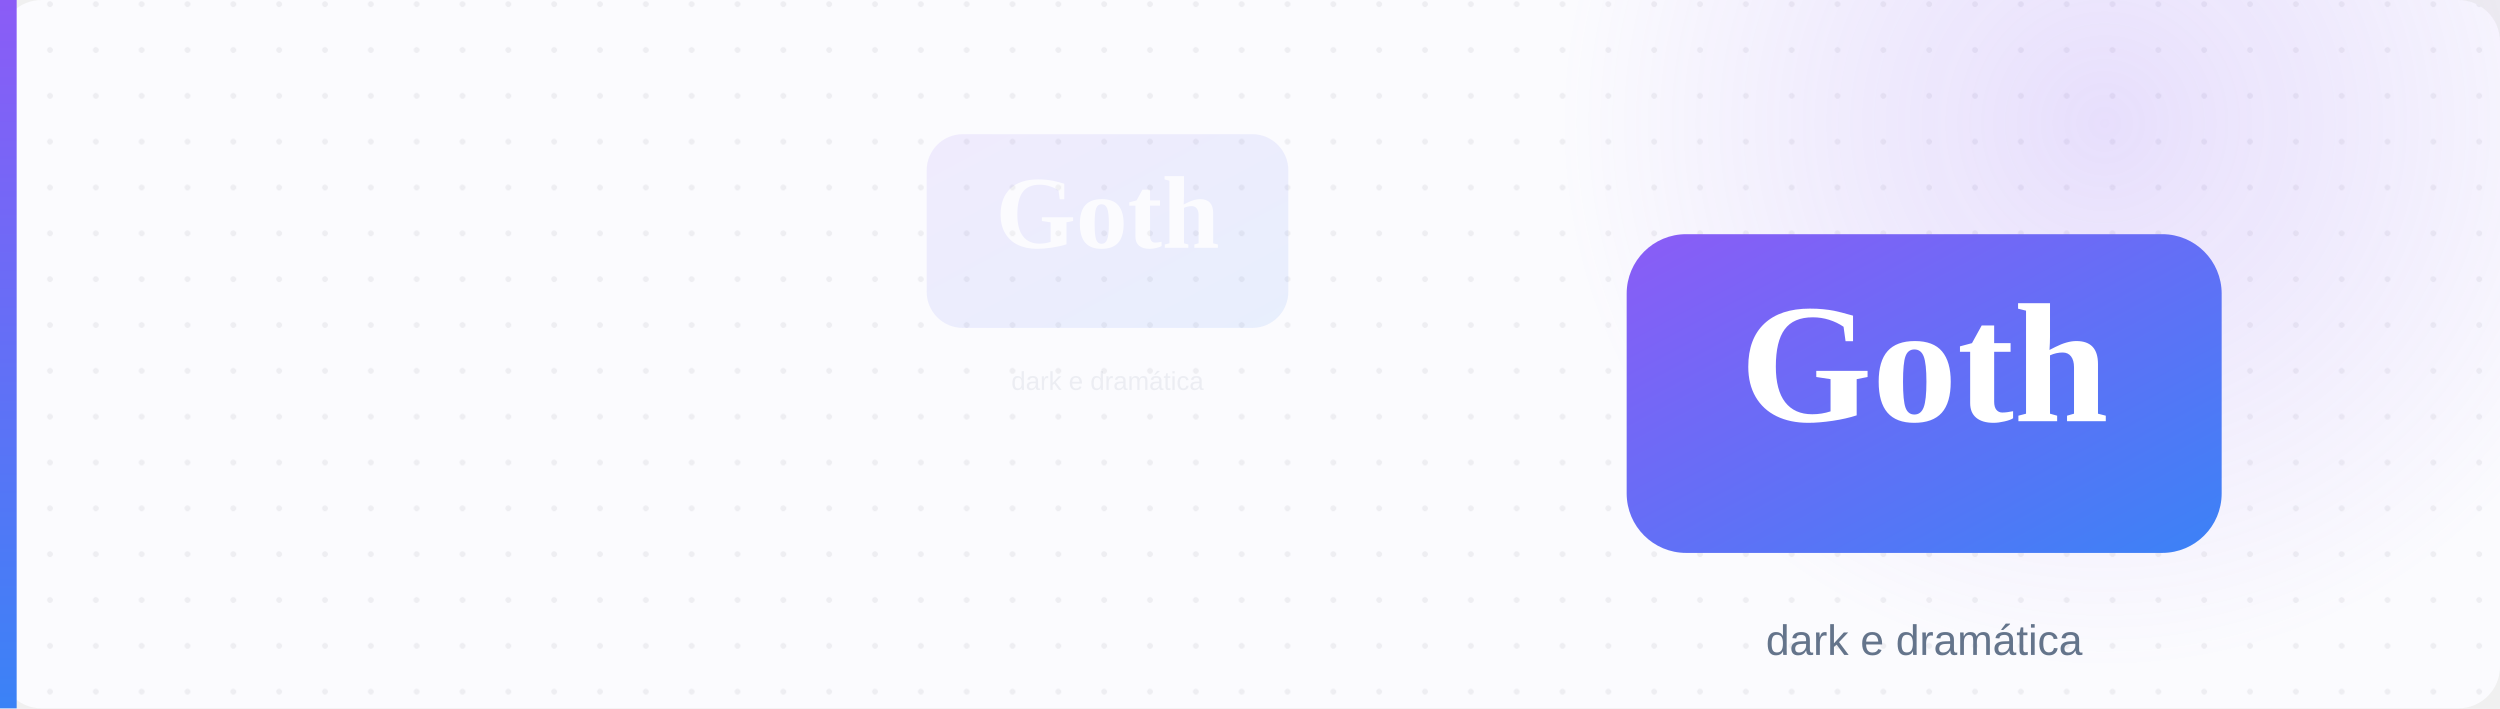
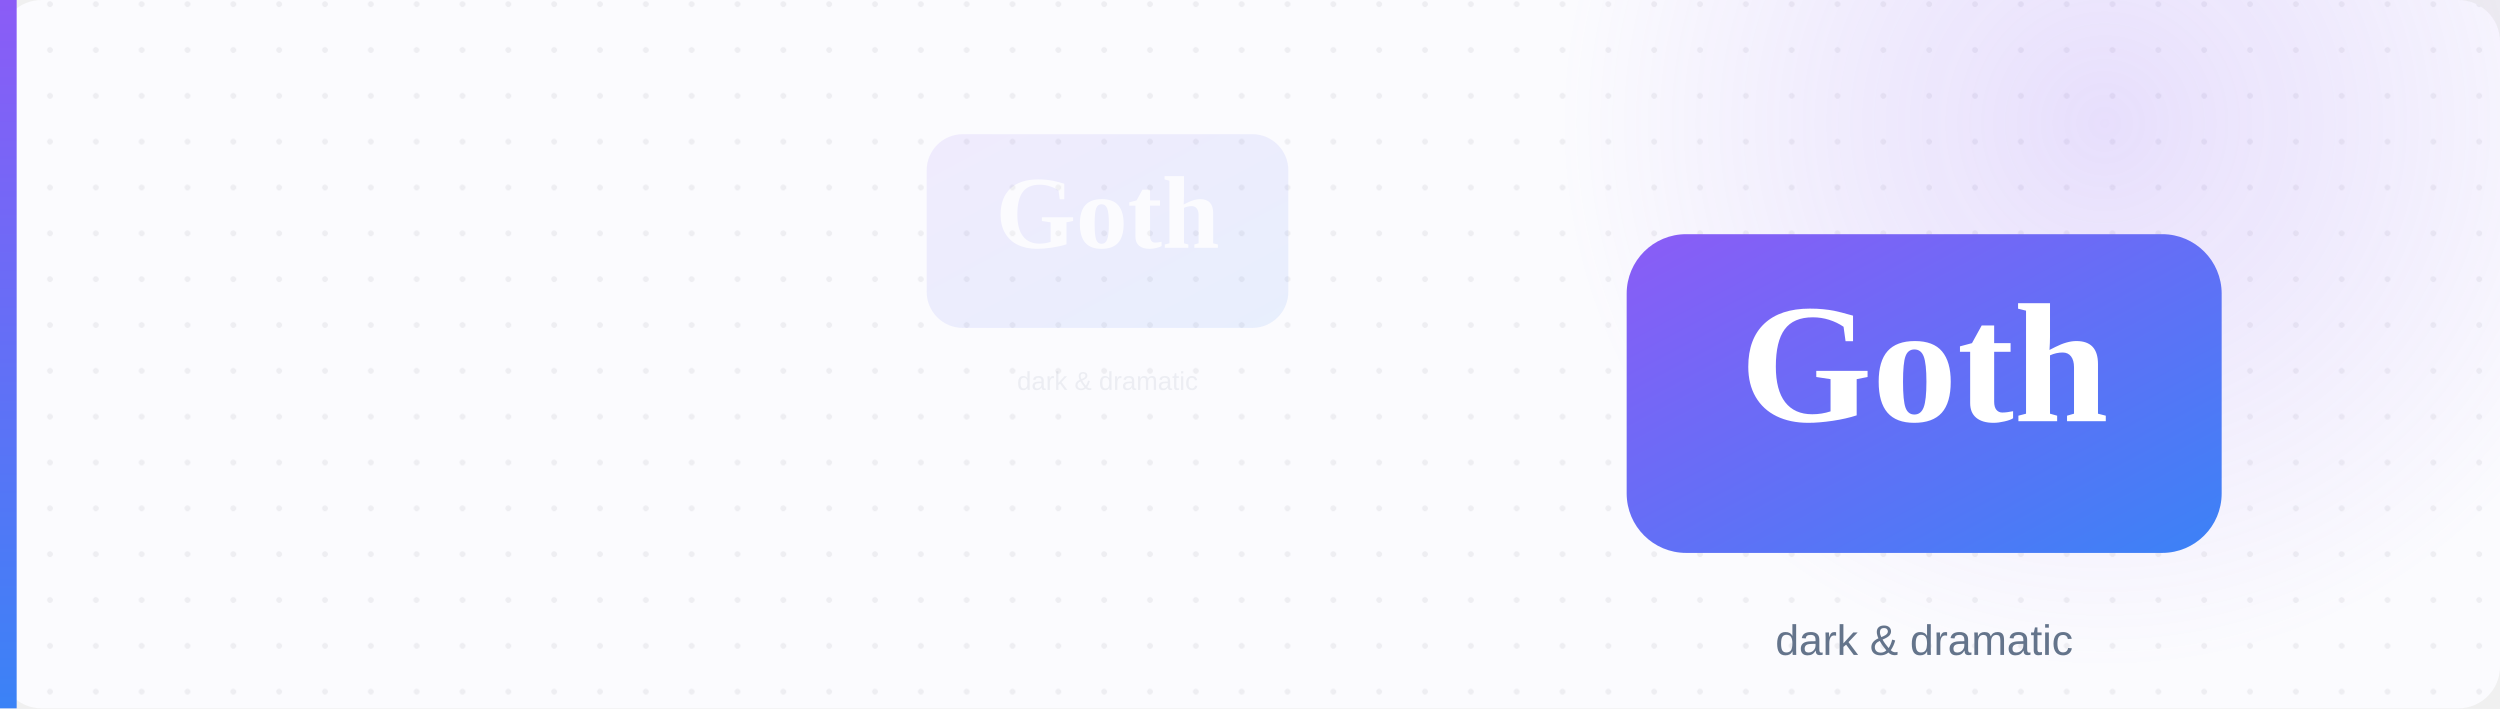
<svg xmlns="http://www.w3.org/2000/svg" viewBox="0 0 1200 340" width="1200" height="340" role="img">
  <defs>
    <linearGradient id="ghptfonteg" x1="0" y1="0" x2="1" y2="1">
      <stop offset="0" stop-color="#8b5cf6" />
      <stop offset="1" stop-color="#3b82f6" />
    </linearGradient>
    <linearGradient id="gvhptfonteg" x1="0" y1="0" x2="0" y2="1">
      <stop offset="0" stop-color="#8b5cf6" />
      <stop offset="1" stop-color="#3b82f6" />
    </linearGradient>
    <radialGradient id="glowhptfonteg" cx="0.5" cy="0.5" r="0.5">
      <stop offset="0" stop-color="#8b5cf6" stop-opacity="0.18" />
      <stop offset="1" stop-color="#8b5cf6" stop-opacity="0" />
    </radialGradient>
    <pattern id="dotshptfonteg" width="22" height="22" patternUnits="userSpaceOnUse">
      <circle cx="2" cy="2" r="1.4" fill="#1a1a2e" opacity="0.06" />
    </pattern>
  </defs>
  <rect width="1200" height="340" rx="20" fill="#FBFBFE" />
  <rect width="1200" height="340" rx="20" fill="url(#dotshptfonteg)" />
  <circle cx="1010" cy="60" r="260" fill="url(#glowhptfonteg)" />
  <rect x="0" y="0" width="8" height="340" fill="url(#gvhptfonteg)" />
  <g transform="translate(740 -10) scale(1.02)">
    <text x="180" y="208" font-family="Georgia, 'Liberation Serif', 'DejaVu Serif', serif" font-size="120" font-weight="800" font-style="normal" fill="url(#ghptfonteg)" text-anchor="middle" opacity="0.12">Goth</text>
    <rect x="40" y="120" width="280" height="150" rx="28" fill="url(#ghptfonteg)" />
    <g transform="rotate(0 180 195)">
      <text x="180" y="208" font-family="Georgia, 'Liberation Serif', 'DejaVu Serif', serif" font-size="80" font-weight="800" font-style="normal" text-decoration="none" letter-spacing="0" fill="#fff" text-anchor="middle">Goth</text>
    </g>
-     <text x="180" y="318" font-family="Liberation Sans, DejaVu Sans, sans-serif" font-size="20" fill="#64748b" text-anchor="middle">dark e dramática</text>
+     <text x="180" y="318" font-family="Liberation Sans, DejaVu Sans, sans-serif" font-size="20" fill="#64748b" text-anchor="middle">dark &amp; dramatic</text>
  </g>
  <g transform="translate(420 -10) scale(0.62)" opacity="0.10">
    <text x="180" y="208" font-family="Georgia, 'Liberation Serif', 'DejaVu Serif', serif" font-size="120" font-weight="800" font-style="normal" fill="url(#ghptfonteg)" text-anchor="middle" opacity="0.12">Goth</text>
    <rect x="40" y="120" width="280" height="150" rx="28" fill="url(#ghptfonteg)" />
    <g transform="rotate(0 180 195)">
      <text x="180" y="208" font-family="Georgia, 'Liberation Serif', 'DejaVu Serif', serif" font-size="80" font-weight="800" font-style="normal" text-decoration="none" letter-spacing="0" fill="#fff" text-anchor="middle">Goth</text>
    </g>
-     <text x="180" y="318" font-family="Liberation Sans, DejaVu Sans, sans-serif" font-size="20" fill="#64748b" text-anchor="middle">dark e dramática</text>
+     <text x="180" y="318" font-family="Liberation Sans, DejaVu Sans, sans-serif" font-size="20" fill="#64748b" text-anchor="middle">dark &amp; dramatic</text>
  </g>
</svg>
